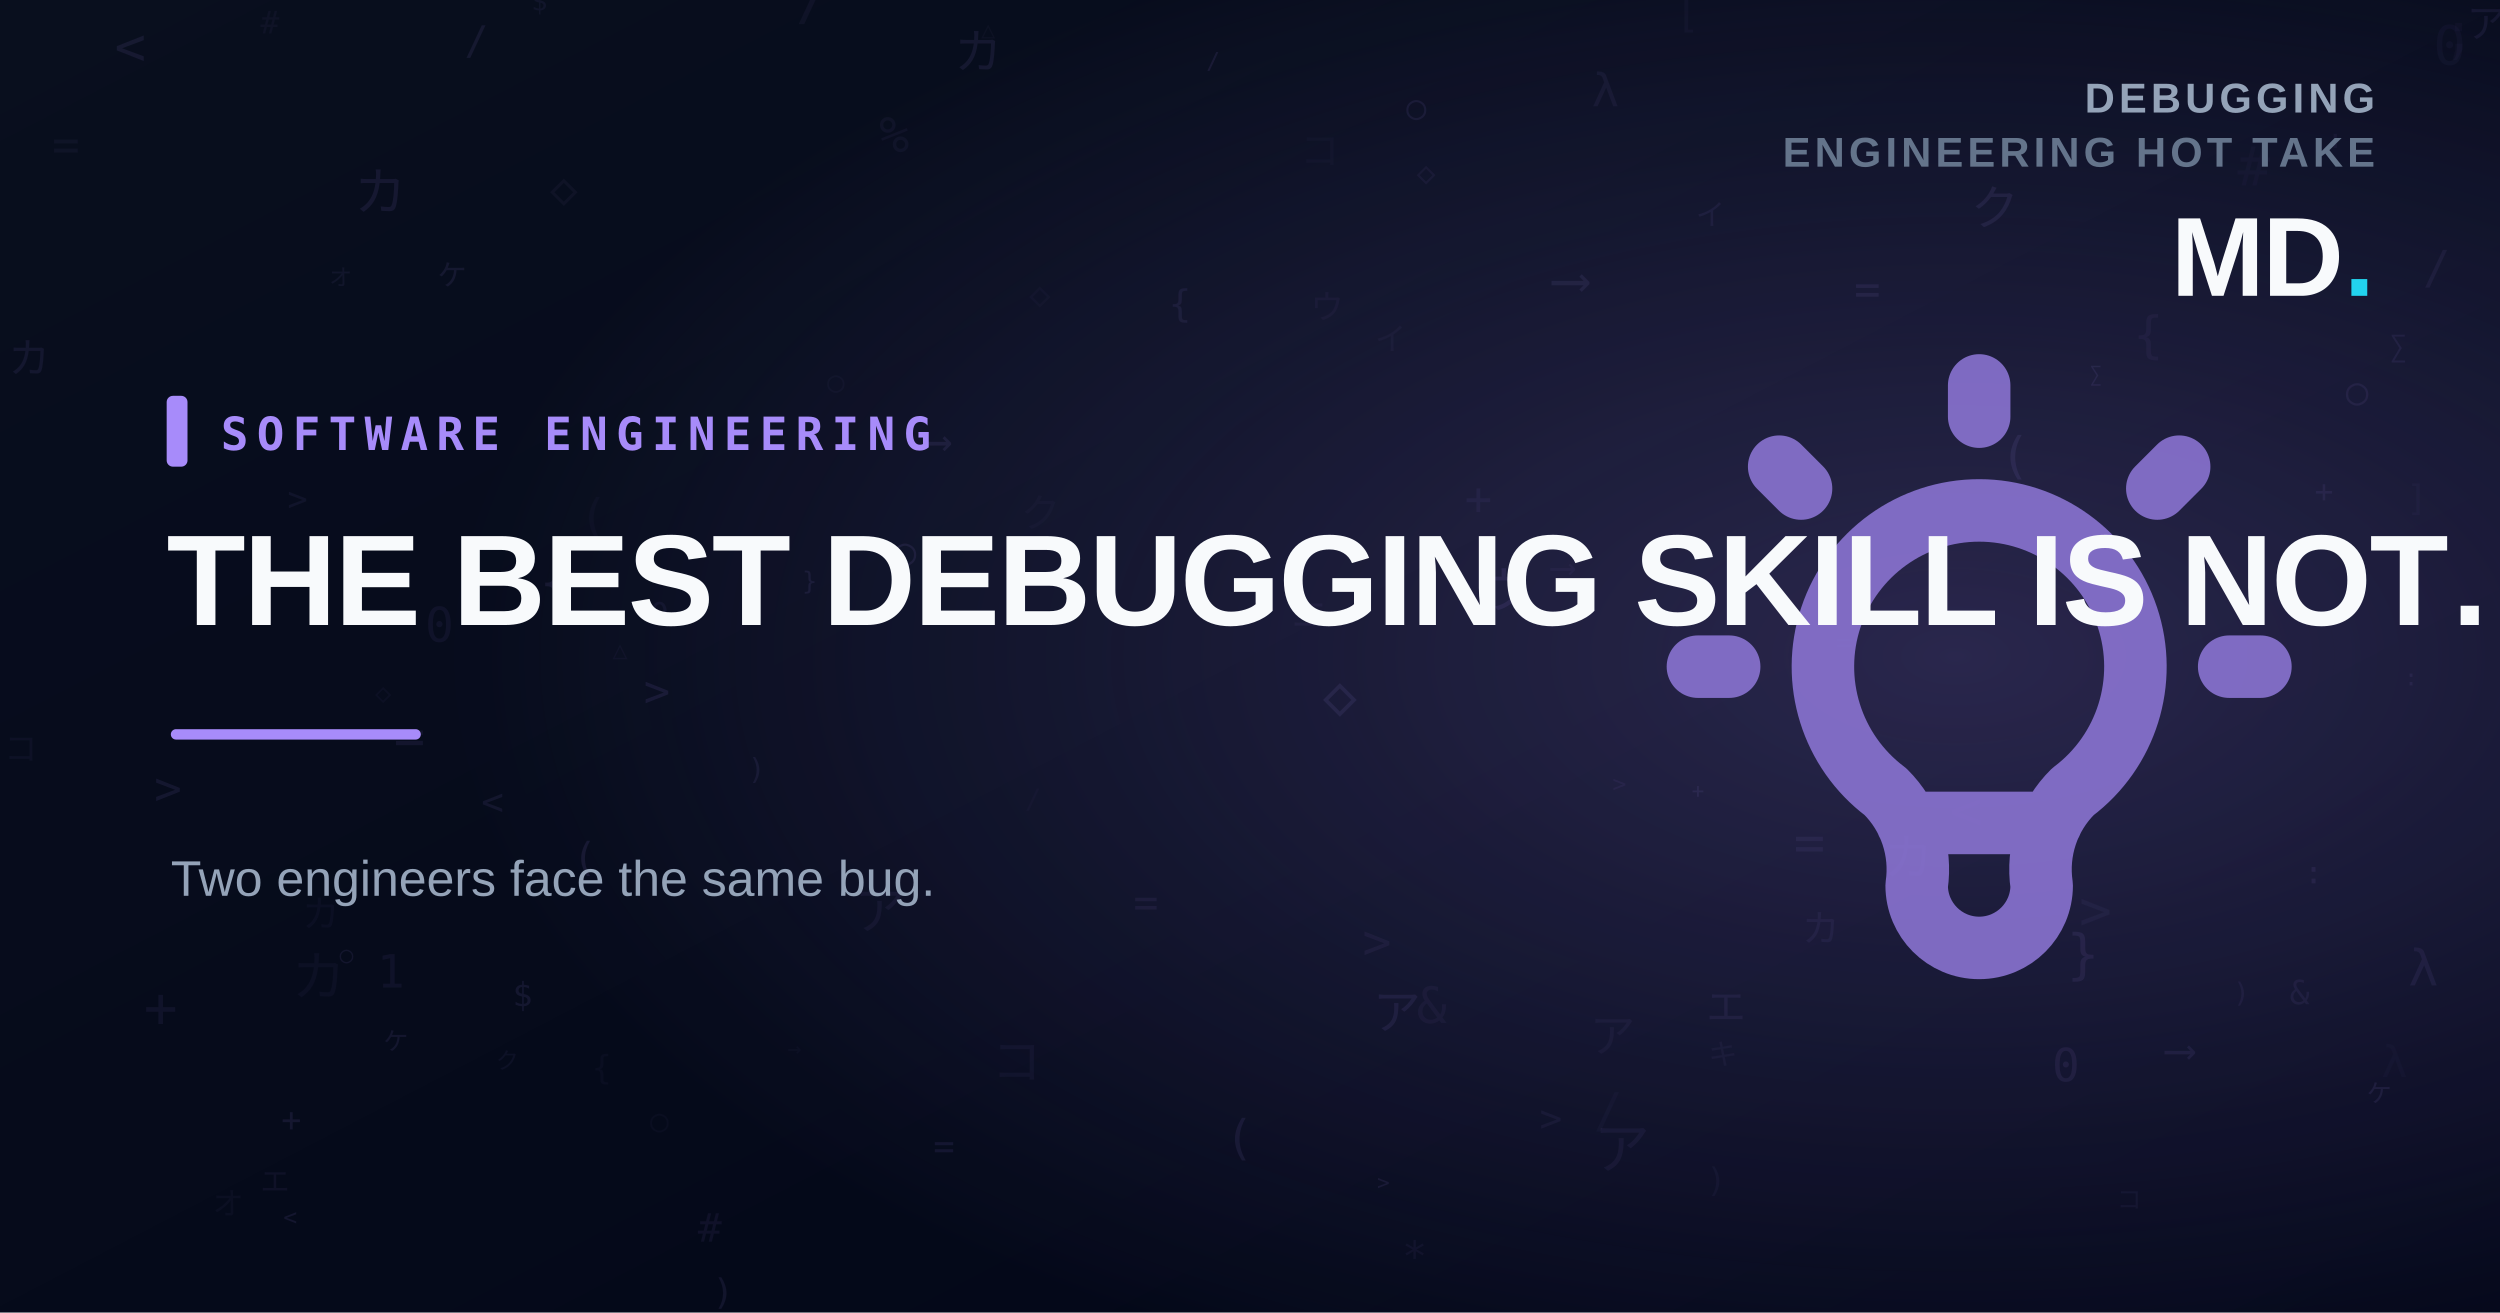
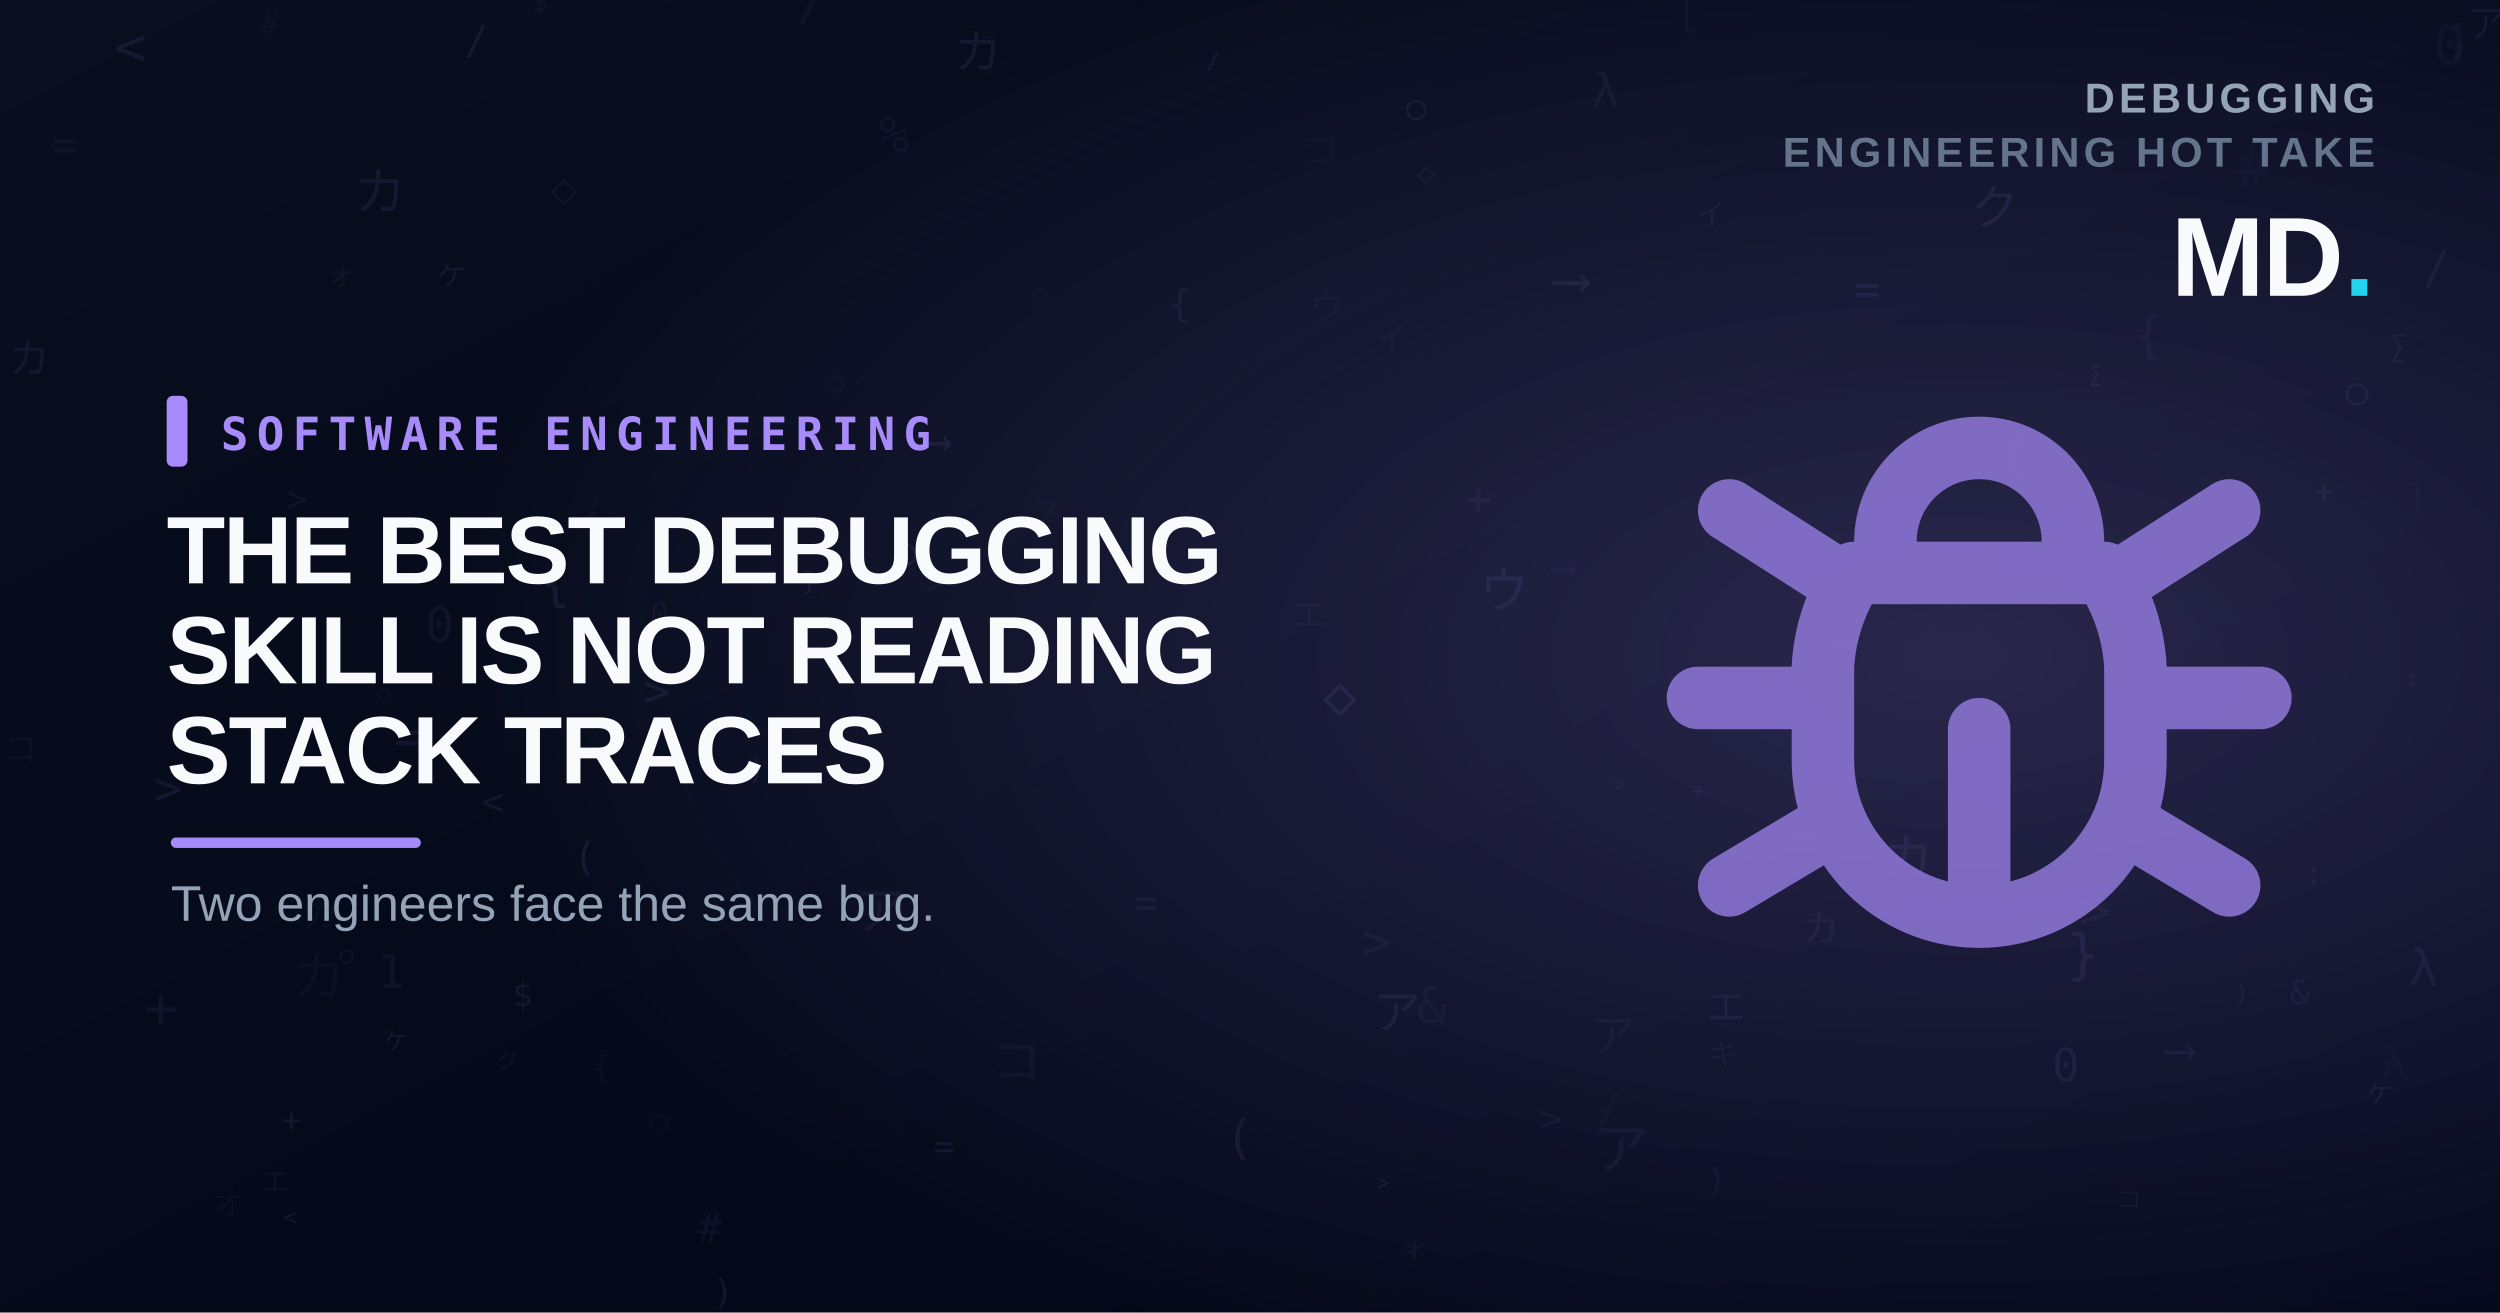
- <svg xmlns="http://www.w3.org/2000/svg" viewBox="0 0 1200 630" width="1200" height="630" role="img" aria-label="THE BEST DEBUGGING SKILL IS NOT…">
+ <svg xmlns="http://www.w3.org/2000/svg" viewBox="0 0 1200 630" width="1200" height="630" role="img" aria-label="THE BEST DEBUGGING SKILL IS NOT READING STACK TRACES">
  <defs>
    <linearGradient id="bg" x1="0" y1="0" x2="1" y2="1">
      <stop offset="0" stop-color="#0b1120" />
      <stop offset="1" stop-color="#020617" />
    </linearGradient>
    <radialGradient id="glow" cx="0.78" cy="0.5" r="0.6">
      <stop offset="0" stop-color="#a78bfa" stop-opacity="0.28" />
      <stop offset="1" stop-color="#a78bfa" stop-opacity="0" />
    </radialGradient>
  </defs>
  <rect width="1200" height="630" fill="url(#bg)" />
  <g>
    <text x="774" y="380" font-size="11" fill="#a78bfa" opacity="0.075" font-family="ui-monospace, monospace">&gt;</text>
    <text x="359" y="374" font-size="14" fill="#a78bfa" opacity="0.099" font-family="ui-monospace, monospace">)</text>
    <text x="763" y="505" font-size="22" fill="#a78bfa" opacity="0.058" font-family="ui-monospace, monospace">ア</text>
    <text x="140" y="478" font-size="26" fill="#a78bfa" opacity="0.050" font-family="ui-monospace, monospace">カ</text>
    <text x="1126" y="194" font-size="18" fill="#a78bfa" opacity="0.096" font-family="ui-monospace, monospace">○</text>
    <text x="181" y="474" font-size="22" fill="#a78bfa" opacity="0.078" font-family="ui-monospace, monospace">1</text>
    <text x="765" y="541" font-size="23" fill="#a78bfa" opacity="0.038" font-family="ui-monospace, monospace">/</text>
    <text x="278" y="256" font-size="23" fill="#a78bfa" opacity="0.035" font-family="ui-monospace, monospace">(</text>
    <text x="410" y="446" font-size="25" fill="#a78bfa" opacity="0.072" font-family="ui-monospace, monospace">ア</text>
    <text x="814" y="108" font-size="14" fill="#a78bfa" opacity="0.087" font-family="ui-monospace, monospace">イ</text>
    <text x="189" y="362" font-size="25" fill="#a78bfa" opacity="0.097" font-family="ui-monospace, monospace">=</text>
    <text x="471" y="18" font-size="11" fill="#a78bfa" opacity="0.046" font-family="ui-monospace, monospace">△</text>
    <text x="170" y="101" font-size="25" fill="#a78bfa" opacity="0.111" font-family="ui-monospace, monospace">カ</text>
    <text x="1163" y="136" font-size="22" fill="#a78bfa" opacity="0.081" font-family="ui-monospace, monospace">/</text>
    <text x="659" y="494" font-size="23" fill="#a78bfa" opacity="0.112" font-family="ui-monospace, monospace">ア</text>
    <text x="960" y="227" font-size="24" fill="#a78bfa" opacity="0.114" font-family="ui-monospace, monospace">(</text>
    <text x="1074" y="89" font-size="26" fill="#a78bfa" opacity="0.032" font-family="ui-monospace, monospace">#</text>
    <text x="102" y="583" font-size="15" fill="#a78bfa" opacity="0.044" font-family="ui-monospace, monospace">オ</text>
    <text x="294" y="316" font-size="12" fill="#a78bfa" opacity="0.052" font-family="ui-monospace, monospace">△</text>
    <text x="1111" y="241" font-size="15" fill="#a78bfa" opacity="0.095" font-family="ui-monospace, monospace">+</text>
    <text x="284" y="518" font-size="16" fill="#a78bfa" opacity="0.038" font-family="ui-monospace, monospace">{</text>
    <text x="378" y="507" font-size="11" fill="#a78bfa" opacity="0.032" font-family="ui-monospace, monospace">→</text>
    <text x="184" y="504" font-size="12" fill="#a78bfa" opacity="0.109" font-family="ui-monospace, monospace">ケ</text>
    <text x="680" y="491" font-size="24" fill="#a78bfa" opacity="0.059" font-family="ui-monospace, monospace">&amp;</text>
    <text x="135" y="543" font-size="16" fill="#a78bfa" opacity="0.120" font-family="ui-monospace, monospace">+</text>
    <text x="861" y="413" font-size="25" fill="#a78bfa" opacity="0.089" font-family="ui-monospace, monospace">=</text>
    <text x="1168" y="31" font-size="26" fill="#a78bfa" opacity="0.044" font-family="ui-monospace, monospace">0</text>
    <text x="1155" y="245" font-size="17" fill="#a78bfa" opacity="0.037" font-family="ui-monospace, monospace">]</text>
    <text x="382" y="9" font-size="28" fill="#a78bfa" opacity="0.060" font-family="ui-monospace, monospace">/</text>
    <text x="820" y="511" font-size="14" fill="#a78bfa" opacity="0.056" font-family="ui-monospace, monospace">キ</text>
    <text x="881" y="313" font-size="14" fill="#a78bfa" opacity="0.046" font-family="ui-monospace, monospace">=</text>
    <text x="1156" y="473" font-size="24" fill="#a78bfa" opacity="0.094" font-family="ui-monospace, monospace">λ</text>
    <text x="55" y="31" font-size="25" fill="#a78bfa" opacity="0.113" font-family="ui-monospace, monospace">&lt;</text>
    <text x="342" y="626" font-size="17" fill="#a78bfa" opacity="0.108" font-family="ui-monospace, monospace">)</text>
    <text x="231" y="391" font-size="18" fill="#a78bfa" opacity="0.103" font-family="ui-monospace, monospace">&lt;</text>
    <text x="238" y="513" font-size="11" fill="#a78bfa" opacity="0.064" font-family="ui-monospace, monospace">ク</text>
    <text x="385" y="283" font-size="12" fill="#a78bfa" opacity="0.108" font-family="ui-monospace, monospace">}</text>
    <text x="680" y="88" font-size="15" fill="#a78bfa" opacity="0.074" font-family="ui-monospace, monospace">◇</text>
    <text x="4" y="179" font-size="20" fill="#a78bfa" opacity="0.094" font-family="ui-monospace, monospace">カ</text>
    <text x="812" y="383" font-size="10" fill="#a78bfa" opacity="0.108" font-family="ui-monospace, monospace">+</text>
    <text x="865" y="452" font-size="18" fill="#a78bfa" opacity="0.078" font-family="ui-monospace, monospace">カ</text>
    <text x="223" y="26" font-size="19" fill="#a78bfa" opacity="0.108" font-family="ui-monospace, monospace">/</text>
    <text x="544" y="440" font-size="20" fill="#a78bfa" opacity="0.084" font-family="ui-monospace, monospace">=</text>
    <text x="458" y="33" font-size="23" fill="#a78bfa" opacity="0.111" font-family="ui-monospace, monospace">カ</text>
    <text x="819" y="490" font-size="19" fill="#a78bfa" opacity="0.091" font-family="ui-monospace, monospace">エ</text>
    <text x="210" y="137" font-size="14" fill="#a78bfa" opacity="0.112" font-family="ui-monospace, monospace">ケ</text>
    <text x="765" y="561" font-size="27" fill="#a78bfa" opacity="0.076" font-family="ui-monospace, monospace">ア</text>
    <text x="312" y="300" font-size="15" fill="#a78bfa" opacity="0.076" font-family="ui-monospace, monospace">0</text>
    <text x="275" y="418" font-size="19" fill="#a78bfa" opacity="0.120" font-family="ui-monospace, monospace">(</text>
    <text x="204" y="308" font-size="23" fill="#a78bfa" opacity="0.077" font-family="ui-monospace, monospace">0</text>
    <text x="448" y="556" font-size="17" fill="#a78bfa" opacity="0.112" font-family="ui-monospace, monospace">=</text>
    <text x="74" y="386" font-size="22" fill="#a78bfa" opacity="0.110" font-family="ui-monospace, monospace">&gt;</text>
    <text x="125" y="16" font-size="15" fill="#a78bfa" opacity="0.049" font-family="ui-monospace, monospace">#</text>
    <text x="429" y="271" font-size="18" fill="#a78bfa" opacity="0.111" font-family="ui-monospace, monospace">○</text>
    <text x="1154" y="329" font-size="11" fill="#a78bfa" opacity="0.094" font-family="ui-monospace, monospace">:</text>
    <text x="629" y="153" font-size="16" fill="#a78bfa" opacity="0.054" font-family="ui-monospace, monospace">ウ</text>
    <text x="946" y="108" font-size="23" fill="#a78bfa" opacity="0.116" font-family="ui-monospace, monospace">ク</text>
    <text x="936" y="398" font-size="26" fill="#a78bfa" opacity="0.061" font-family="ui-monospace, monospace">&lt;</text>
    <text x="654" y="460" font-size="23" fill="#a78bfa" opacity="0.076" font-family="ui-monospace, monospace">&gt;</text>
    <text x="1099" y="482" font-size="16" fill="#a78bfa" opacity="0.089" font-family="ui-monospace, monospace">&amp;</text>
    <text x="1040" y="511" font-size="21" fill="#a78bfa" opacity="0.102" font-family="ui-monospace, monospace">⟶</text>
    <text x="745" y="278" font-size="17" fill="#a78bfa" opacity="0.057" font-family="ui-monospace, monospace">⟶</text>
    <text x="1172" y="25" font-size="27" fill="#a78bfa" opacity="0.038" font-family="ui-monospace, monospace">;</text>
    <text x="312" y="543" font-size="15" fill="#a78bfa" opacity="0.038" font-family="ui-monospace, monospace">○</text>
    <text x="1143" y="517" font-size="21" fill="#a78bfa" opacity="0.031" font-family="ui-monospace, monospace">λ</text>
    <text x="444" y="285" font-size="18" fill="#a78bfa" opacity="0.067" font-family="ui-monospace, monospace">&gt;</text>
    <text x="588" y="554" font-size="23" fill="#a78bfa" opacity="0.108" font-family="ui-monospace, monospace">(</text>
    <text x="1136" y="529" font-size="12" fill="#a78bfa" opacity="0.114" font-family="ui-monospace, monospace">ケ</text>
    <text x="703" y="247" font-size="22" fill="#a78bfa" opacity="0.078" font-family="ui-monospace, monospace">+</text>
    <text x="180" y="337" font-size="13" fill="#a78bfa" opacity="0.044" font-family="ui-monospace, monospace">◇</text>
    <text x="1147" y="171" font-size="14" fill="#a78bfa" opacity="0.100" font-family="ui-monospace, monospace">∑</text>
    <text x="660" y="168" font-size="15" fill="#a78bfa" opacity="0.048" font-family="ui-monospace, monospace">イ</text>
    <text x="490" y="253" font-size="19" fill="#a78bfa" opacity="0.035" font-family="ui-monospace, monospace">ク</text>
    <text x="444" y="219" font-size="22" fill="#a78bfa" opacity="0.117" font-family="ui-monospace, monospace">→</text>
    <text x="2" y="365" font-size="16" fill="#a78bfa" opacity="0.053" font-family="ui-monospace, monospace">コ</text>
    <text x="1184" y="18" font-size="19" fill="#a78bfa" opacity="0.105" font-family="ui-monospace, monospace">ア</text>
    <text x="661" y="571" font-size="10" fill="#a78bfa" opacity="0.111" font-family="ui-monospace, monospace">&gt;</text>
    <text x="819" y="572" font-size="16" fill="#a78bfa" opacity="0.051" font-family="ui-monospace, monospace">)</text>
    <text x="264" y="98" font-size="22" fill="#a78bfa" opacity="0.055" font-family="ui-monospace, monospace">◇</text>
    <text x="985" y="519" font-size="22" fill="#a78bfa" opacity="0.103" font-family="ui-monospace, monospace">0</text>
    <text x="422" y="73" font-size="24" fill="#a78bfa" opacity="0.062" font-family="ui-monospace, monospace">%</text>
    <text x="1106" y="424" font-size="15" fill="#a78bfa" opacity="0.102" font-family="ui-monospace, monospace">:</text>
    <text x="309" y="339" font-size="21" fill="#a78bfa" opacity="0.118" font-family="ui-monospace, monospace">&gt;</text>
    <text x="739" y="543" font-size="18" fill="#a78bfa" opacity="0.073" font-family="ui-monospace, monospace">&gt;</text>
    <text x="746" y="143" font-size="26" fill="#a78bfa" opacity="0.107" font-family="ui-monospace, monospace">⟶</text>
    <text x="494" y="147" font-size="17" fill="#a78bfa" opacity="0.032" font-family="ui-monospace, monospace">◇</text>
    <text x="904" y="420" font-size="24" fill="#a78bfa" opacity="0.094" font-family="ui-monospace, monospace">カ</text>
    <text x="1003" y="183" font-size="10" fill="#a78bfa" opacity="0.114" font-family="ui-monospace, monospace">∑</text>
    <text x="635" y="343" font-size="27" fill="#a78bfa" opacity="0.117" font-family="ui-monospace, monospace">◇</text>
    <text x="138" y="245" font-size="16" fill="#a78bfa" opacity="0.075" font-family="ui-monospace, monospace">&gt;</text>
    <text x="158" y="137" font-size="11" fill="#a78bfa" opacity="0.079" font-family="ui-monospace, monospace">オ</text>
    <text x="1024" y="169" font-size="24" fill="#a78bfa" opacity="0.059" font-family="ui-monospace, monospace">{</text>
    <text x="624" y="79" font-size="19" fill="#a78bfa" opacity="0.030" font-family="ui-monospace, monospace">コ</text>
    <text x="710" y="292" font-size="24" fill="#a78bfa" opacity="0.119" font-family="ui-monospace, monospace">ウ</text>
    <text x="335" y="596" font-size="19" fill="#a78bfa" opacity="0.082" font-family="ui-monospace, monospace">#</text>
    <text x="1072" y="481" font-size="13" fill="#a78bfa" opacity="0.080" font-family="ui-monospace, monospace">)</text>
    <text x="1016" y="580" font-size="12" fill="#a78bfa" opacity="0.066" font-family="ui-monospace, monospace">コ</text>
    <text x="992" y="467" font-size="26" fill="#a78bfa" opacity="0.109" font-family="ui-monospace, monospace">}</text>
    <text x="25" y="77" font-size="22" fill="#a78bfa" opacity="0.056" font-family="ui-monospace, monospace">=</text>
    <text x="998" y="446" font-size="26" fill="#a78bfa" opacity="0.056" font-family="ui-monospace, monospace">&gt;</text>
    <text x="492" y="388" font-size="13" fill="#a78bfa" opacity="0.031" font-family="ui-monospace, monospace">/</text>
    <text x="136" y="588" font-size="11" fill="#a78bfa" opacity="0.117" font-family="ui-monospace, monospace">&lt;</text>
    <text x="259" y="288" font-size="25" fill="#a78bfa" opacity="0.109" font-family="ui-monospace, monospace">{</text>
    <text x="246" y="483" font-size="16" fill="#a78bfa" opacity="0.117" font-family="ui-monospace, monospace">$</text>
    <text x="675" y="57" font-size="16" fill="#a78bfa" opacity="0.103" font-family="ui-monospace, monospace">○</text>
    <text x="145" y="445" font-size="18" fill="#a78bfa" opacity="0.044" font-family="ui-monospace, monospace">カ</text>
    <text x="1117" y="71" font-size="13" fill="#a78bfa" opacity="0.059" font-family="ui-monospace, monospace">:</text>
    <text x="579" y="33" font-size="11" fill="#a78bfa" opacity="0.118" font-family="ui-monospace, monospace">/</text>
    <text x="255" y="5" font-size="13" fill="#a78bfa" opacity="0.072" font-family="ui-monospace, monospace">$</text>
    <text x="561" y="152" font-size="18" fill="#a78bfa" opacity="0.093" font-family="ui-monospace, monospace">{</text>
    <text x="125" y="572" font-size="14" fill="#a78bfa" opacity="0.073" font-family="ui-monospace, monospace">エ</text>
    <text x="163" y="462" font-size="11" fill="#a78bfa" opacity="0.104" font-family="ui-monospace, monospace">○</text>
    <text x="397" y="188" font-size="14" fill="#a78bfa" opacity="0.045" font-family="ui-monospace, monospace">○</text>
    <text x="476" y="518" font-size="24" fill="#a78bfa" opacity="0.058" font-family="ui-monospace, monospace">コ</text>
    <text x="890" y="146" font-size="21" fill="#a78bfa" opacity="0.109" font-family="ui-monospace, monospace">=</text>
    <text x="620" y="301" font-size="17" fill="#a78bfa" opacity="0.061" font-family="ui-monospace, monospace">エ</text>
    <text x="764" y="51" font-size="22" fill="#a78bfa" opacity="0.073" font-family="ui-monospace, monospace">λ</text>
    <text x="673" y="610" font-size="20" fill="#a78bfa" opacity="0.068" font-family="ui-monospace, monospace">*</text>
    <text x="69" y="493" font-size="27" fill="#a78bfa" opacity="0.081" font-family="ui-monospace, monospace">+</text>
    <text x="804" y="13" font-size="20" fill="#a78bfa" opacity="0.046" font-family="ui-monospace, monospace">[</text>
  </g>
  <rect width="1200" height="630" fill="url(#glow)" />
  <g>
    <g transform="translate(770.0 140.0) scale(15.000)" opacity="0.9">
-       <path fill="none" stroke="#a78bfa" stroke-linecap="round" stroke-linejoin="round" stroke-width="2" d="M3 12h1m8-9v1m8 8h1M5.6 5.6l.7.7m12.1-.7l-.7.7M9 16a5 5 0 1 1 6 0a3.5 3.5 0 0 0-1 3a2 2 0 0 1-4 0a3.5 3.5 0 0 0-1-3m.7 1h4.6" />
+       <path fill="none" stroke="#a78bfa" stroke-linecap="round" stroke-linejoin="round" stroke-width="2" d="M9 9V8a3 3 0 0 1 6 0v1M8 9h8a6 6 0 0 1 1 3v3a5 5 0 0 1-10 0v-3a6 6 0 0 1 1-3m-5 4h4m10 0h4m-9 7v-6m-8 5l3.35-2M20 19l-3.35-2M4 7l3.75 2.4M20 7l-3.75 2.4" />
    </g>
  </g>
  <rect width="1200" height="630" fill="#020617" opacity="0.18" />
  <g font-family="Arial, Helvetica, sans-serif">
    <text x="1140" y="54" text-anchor="end" font-size="20" font-weight="700" letter-spacing="2" fill="#94a3b8">DEBUGGING</text>
    <text x="1140" y="80" text-anchor="end" font-size="20" font-weight="700" letter-spacing="2" fill="#64748b">ENGINEERING HOT TAKE</text>
    <text x="1140" y="142" text-anchor="end" font-size="54" font-weight="900" letter-spacing="-1" fill="#f8fafc">MD<tspan fill="#22d3ee">.</tspan>
    </text>
  </g>
  <g font-family="ui-monospace, SFMono-Regular, Menlo, monospace">
    <rect x="80" y="190" width="10" height="34" rx="3" fill="#a78bfa" />
    <text x="106" y="216" font-size="22" font-weight="700" letter-spacing="4" fill="#a78bfa">SOFTWARE ENGINEERING</text>
  </g>
-   <text x="80" y="300" font-family="Arial, Helvetica, sans-serif" font-size="62" font-weight="900" letter-spacing="-1" fill="#f8fafc">THE BEST DEBUGGING SKILL IS NOT…</text>
-   <rect x="82" y="350" width="120" height="5" rx="2.5" fill="#a78bfa" />
-   <text x="82" y="430" font-size="24" fill="#94a3b8" font-family="Arial, Helvetica, sans-serif">Two engineers face the same bug.</text>
+   <text x="80" y="280" font-family="Arial, Helvetica, sans-serif" font-size="46" font-weight="900" letter-spacing="-1" fill="#f8fafc">THE BEST DEBUGGING</text>
+   <text x="80" y="328" font-family="Arial, Helvetica, sans-serif" font-size="46" font-weight="900" letter-spacing="-1" fill="#f8fafc">SKILL IS NOT READING</text>
+   <text x="80" y="376" font-family="Arial, Helvetica, sans-serif" font-size="46" font-weight="900" letter-spacing="-1" fill="#f8fafc">STACK TRACES</text>
+   <rect x="82" y="402" width="120" height="5" rx="2.5" fill="#a78bfa" />
+   <text x="82" y="442" font-size="24" fill="#94a3b8" font-family="Arial, Helvetica, sans-serif">Two engineers face the same bug.</text>
</svg>
